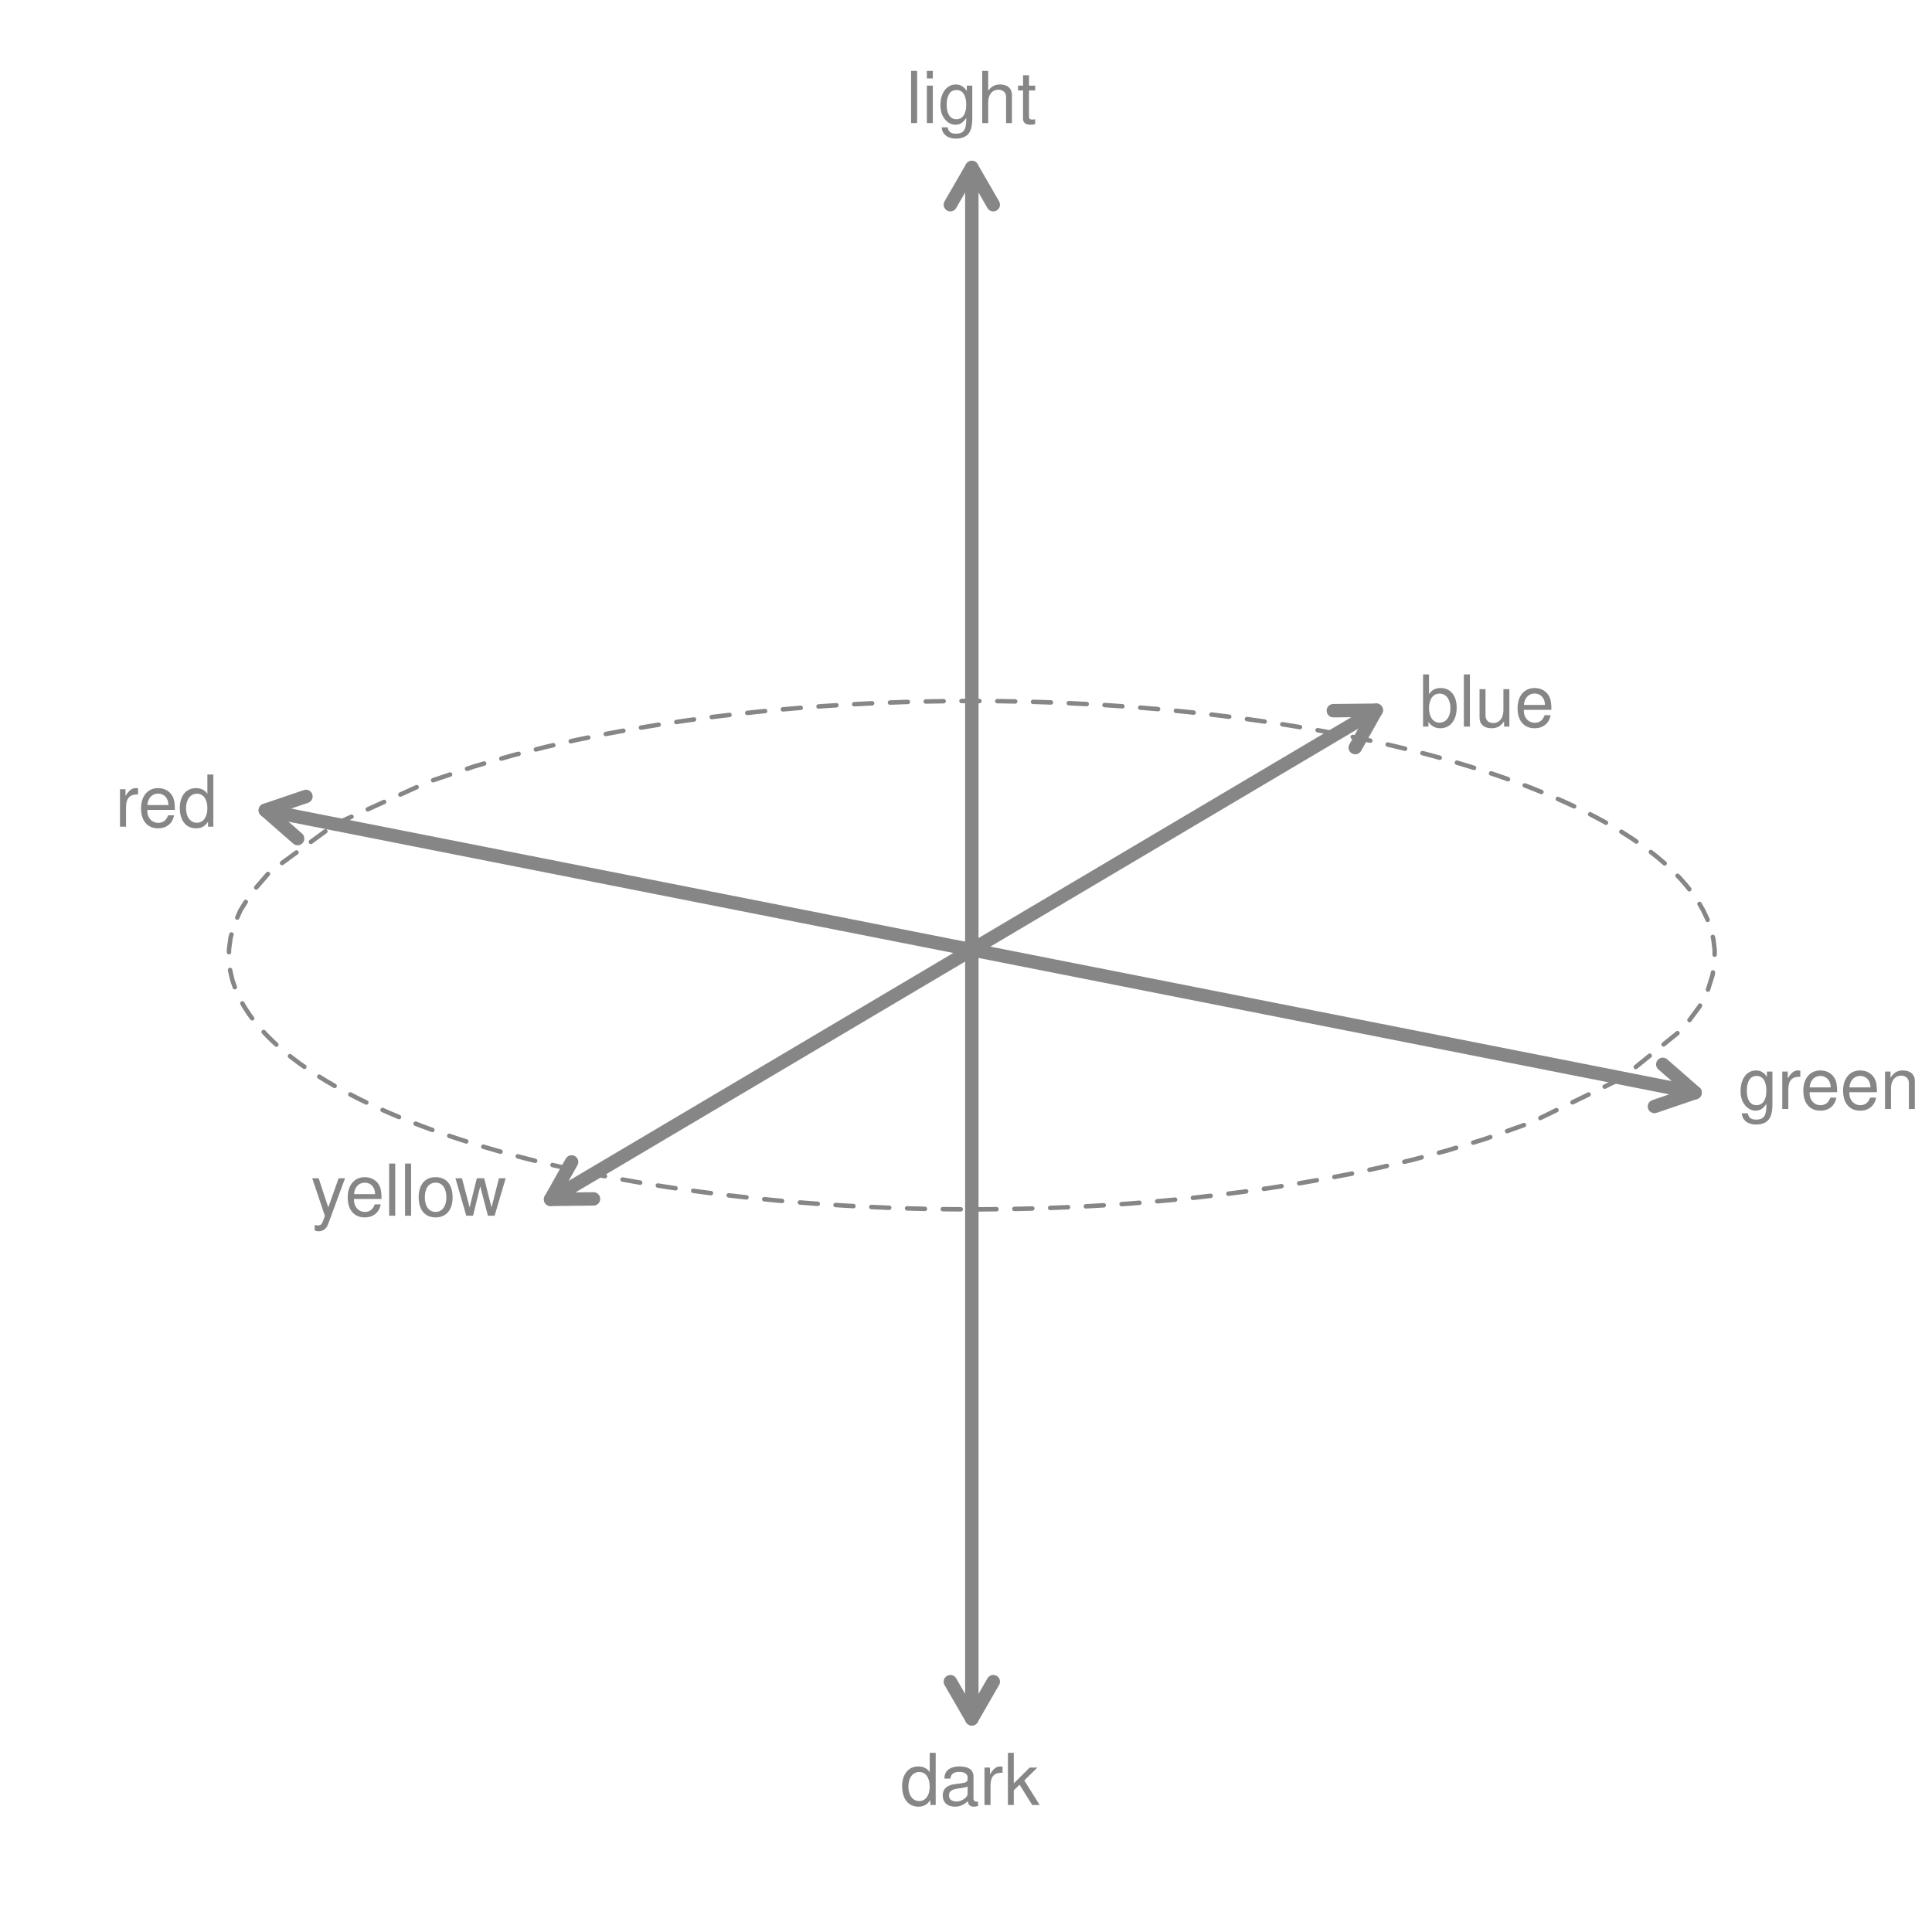
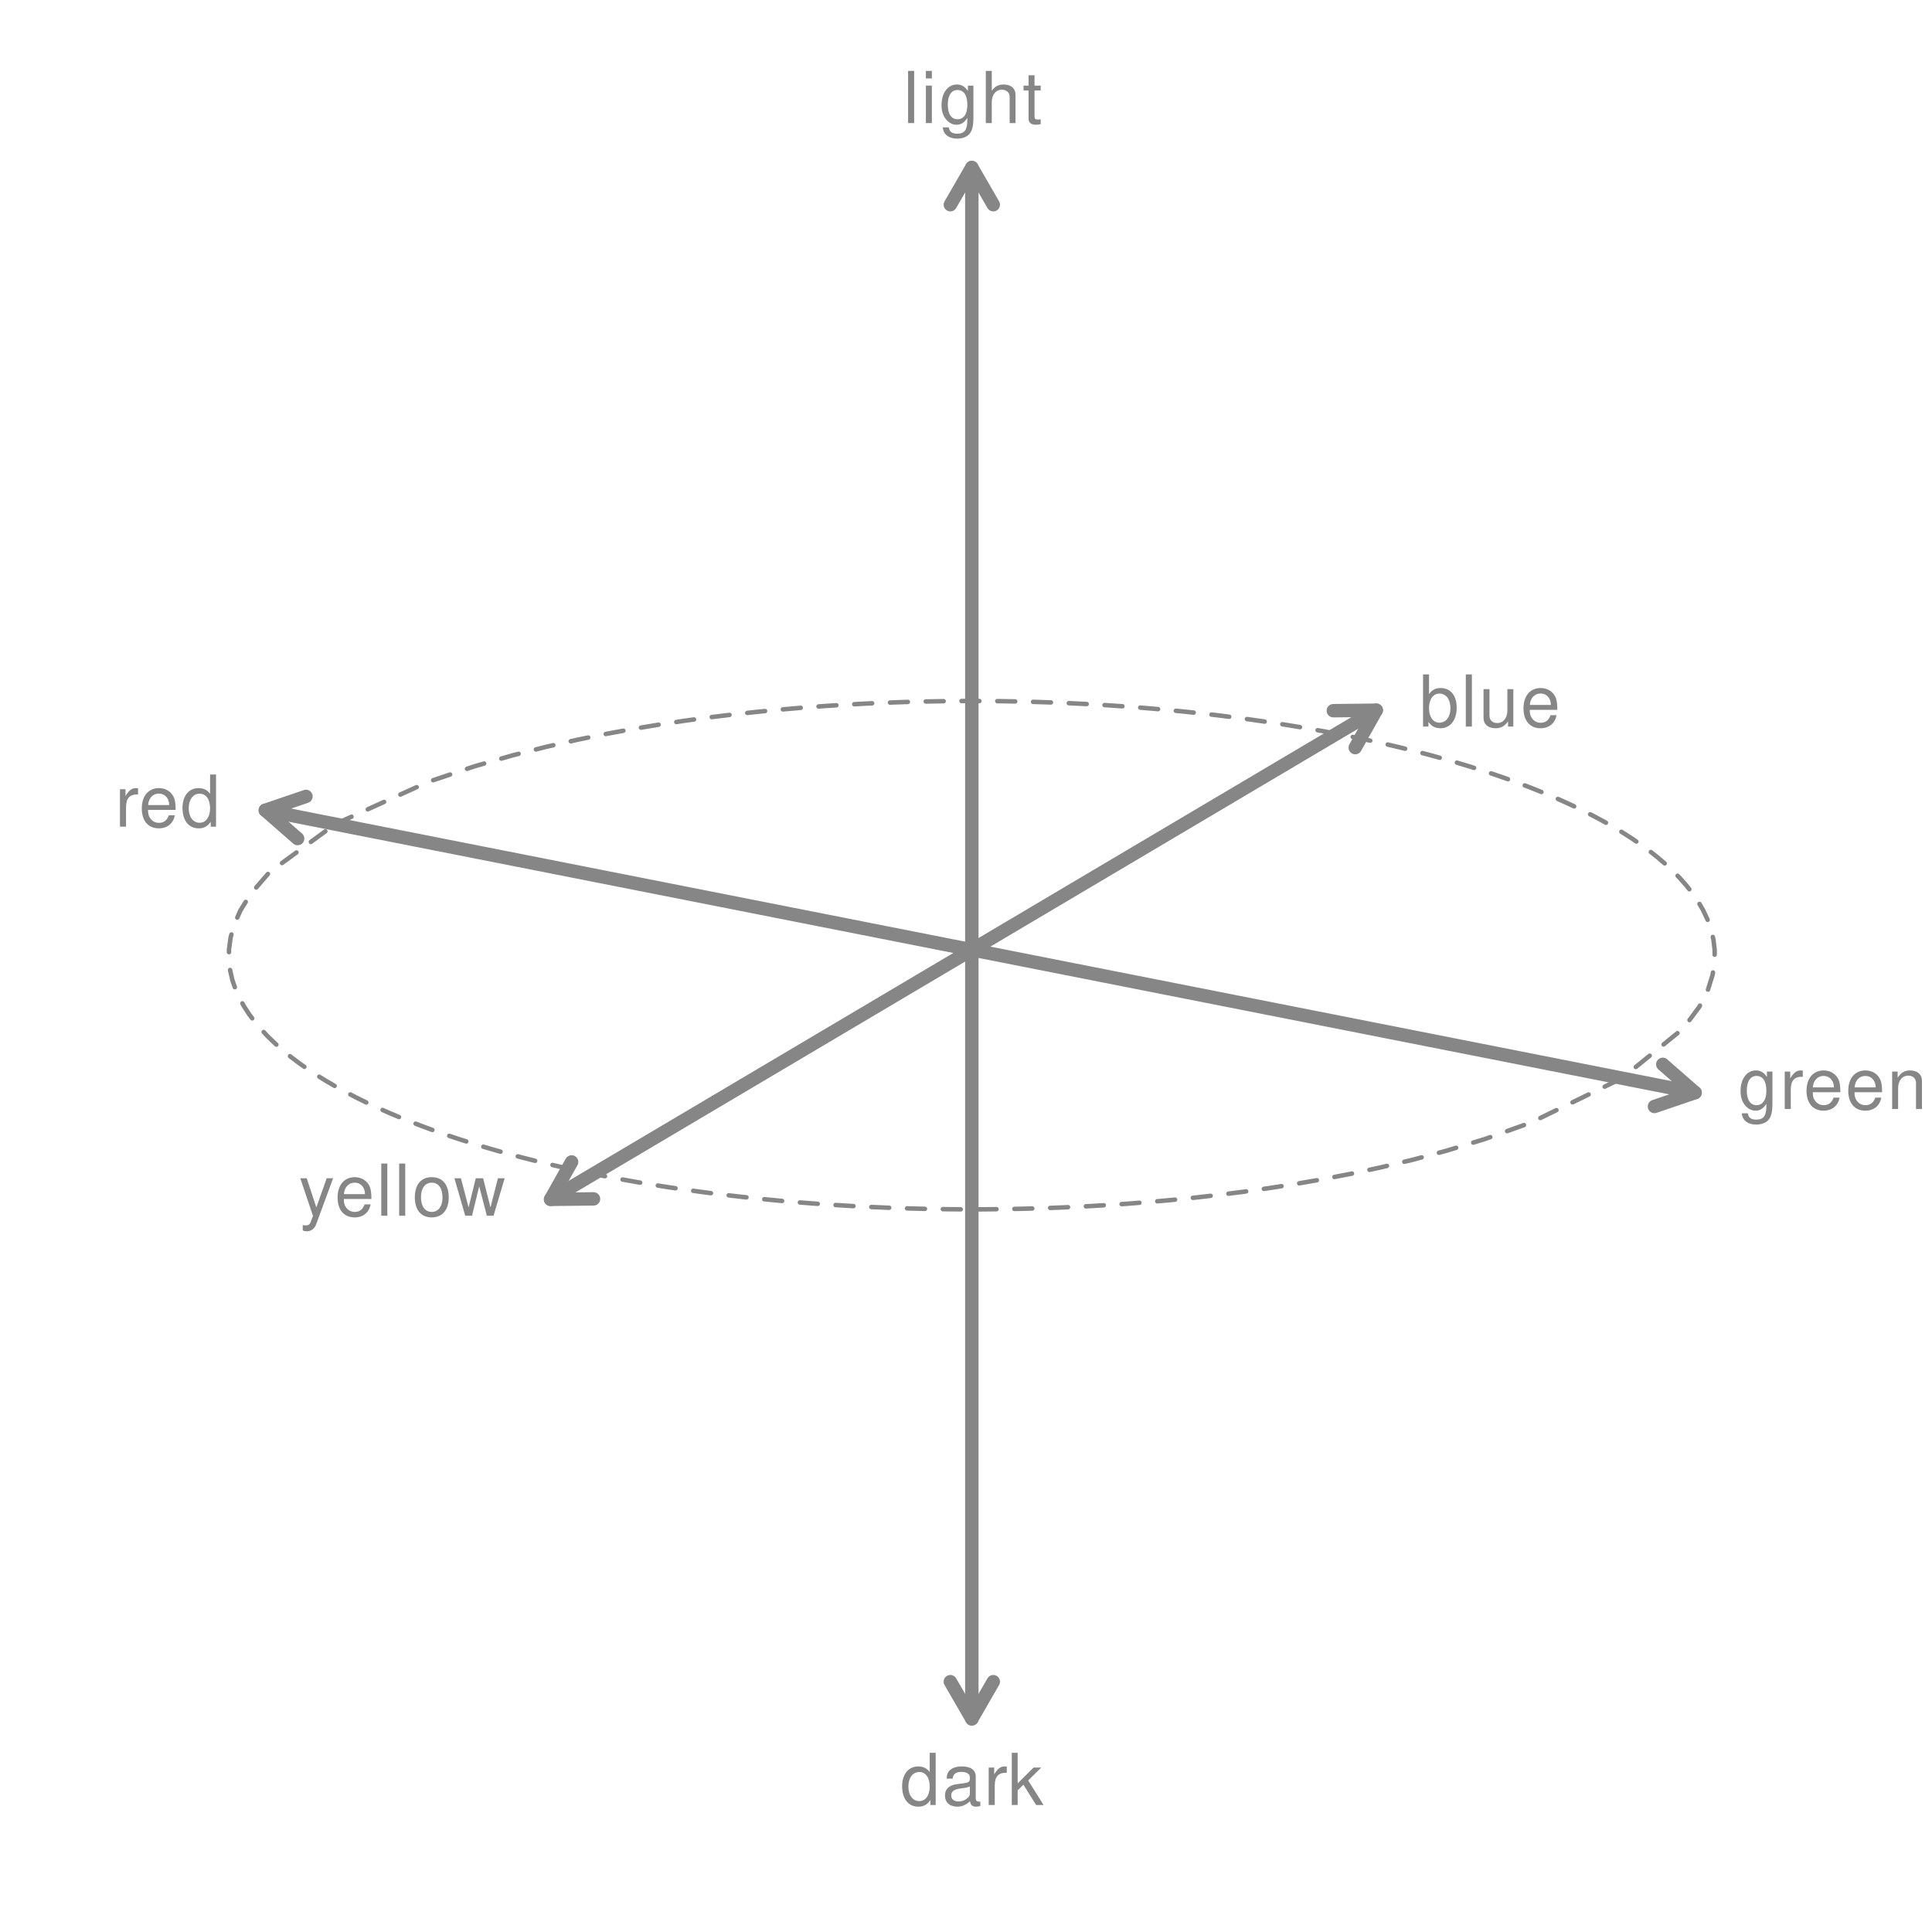
<svg xmlns="http://www.w3.org/2000/svg" xmlns:xlink="http://www.w3.org/1999/xlink" width="324pt" height="324pt" viewBox="0 0 324 324" version="1.1">
  <defs>
    <g>
      <symbol overflow="visible" id="glyph0-0">
        <path style="stroke:none;" d="" />
      </symbol>
      <symbol overflow="visible" id="glyph0-1">
        <path style="stroke:none;" d="M 4.844 -6.281 L 4.844 -5.375 C 4.344 -6.125 3.797 -6.469 3 -6.469 C 1.469 -6.469 0.422 -5.047 0.422 -3.031 C 0.422 -1.984 0.672 -1.219 1.219 -0.578 C 1.688 -0.031 2.281 0.281 2.922 0.281 C 3.688 0.281 4.219 -0.062 4.75 -0.859 L 4.75 -0.531 C 4.75 1.156 4.281 1.781 3.031 1.781 C 2.188 1.781 1.734 1.438 1.641 0.719 L 0.625 0.719 C 0.719 1.891 1.641 2.609 3.016 2.609 C 3.938 2.609 4.703 2.312 5.109 1.812 C 5.594 1.219 5.766 0.438 5.766 -1.031 L 5.766 -6.281 Z M 3.094 -5.547 C 4.156 -5.547 4.75 -4.656 4.75 -3.062 C 4.75 -1.531 4.141 -0.641 3.094 -0.641 C 2.062 -0.641 1.469 -1.547 1.469 -3.094 C 1.469 -4.625 2.062 -5.547 3.094 -5.547 Z M 3.094 -5.547 " />
      </symbol>
      <symbol overflow="visible" id="glyph0-2">
        <path style="stroke:none;" d="M 0.828 -6.281 L 0.828 0 L 1.844 0 L 1.844 -3.266 C 1.844 -4.781 2.469 -5.453 3.859 -5.406 L 3.859 -6.438 C 3.688 -6.453 3.594 -6.469 3.469 -6.469 C 2.812 -6.469 2.328 -6.078 1.75 -5.141 L 1.75 -6.281 Z M 0.828 -6.281 " />
      </symbol>
      <symbol overflow="visible" id="glyph0-3">
        <path style="stroke:none;" d="M 6.156 -2.812 C 6.156 -3.766 6.078 -4.344 5.906 -4.812 C 5.5 -5.844 4.531 -6.469 3.359 -6.469 C 1.609 -6.469 0.484 -5.141 0.484 -3.062 C 0.484 -0.984 1.562 0.281 3.344 0.281 C 4.781 0.281 5.766 -0.547 6.031 -1.906 L 5.016 -1.906 C 4.734 -1.078 4.172 -0.641 3.375 -0.641 C 2.734 -0.641 2.203 -0.938 1.859 -1.469 C 1.625 -1.828 1.531 -2.188 1.531 -2.812 Z M 1.547 -3.625 C 1.625 -4.781 2.344 -5.547 3.344 -5.547 C 4.375 -5.547 5.078 -4.75 5.078 -3.625 Z M 1.547 -3.625 " />
      </symbol>
      <symbol overflow="visible" id="glyph0-4">
        <path style="stroke:none;" d="M 0.844 -6.281 L 0.844 0 L 1.844 0 L 1.844 -3.469 C 1.844 -4.75 2.516 -5.594 3.547 -5.594 C 4.344 -5.594 4.844 -5.109 4.844 -4.359 L 4.844 0 L 5.844 0 L 5.844 -4.75 C 5.844 -5.797 5.062 -6.469 3.859 -6.469 C 2.922 -6.469 2.312 -6.109 1.766 -5.234 L 1.766 -6.281 Z M 0.844 -6.281 " />
      </symbol>
      <symbol overflow="visible" id="glyph0-5">
        <path style="stroke:none;" d="M 5.938 -8.75 L 4.938 -8.75 L 4.938 -5.5 C 4.531 -6.125 3.859 -6.469 3.016 -6.469 C 1.375 -6.469 0.312 -5.156 0.312 -3.156 C 0.312 -1.031 1.344 0.281 3.047 0.281 C 3.906 0.281 4.516 -0.047 5.047 -0.828 L 5.047 0 L 5.938 0 Z M 3.188 -5.531 C 4.266 -5.531 4.938 -4.578 4.938 -3.078 C 4.938 -1.625 4.25 -0.656 3.188 -0.656 C 2.094 -0.656 1.359 -1.625 1.359 -3.094 C 1.359 -4.562 2.094 -5.531 3.188 -5.531 Z M 3.188 -5.531 " />
      </symbol>
      <symbol overflow="visible" id="glyph0-6">
        <path style="stroke:none;" d="M 0.641 -8.75 L 0.641 0 L 1.547 0 L 1.547 -0.797 C 2.031 -0.078 2.656 0.281 3.547 0.281 C 5.203 0.281 6.281 -1.078 6.281 -3.172 C 6.281 -5.203 5.25 -6.469 3.594 -6.469 C 2.719 -6.469 2.109 -6.141 1.641 -5.438 L 1.641 -8.75 Z M 3.391 -5.531 C 4.516 -5.531 5.234 -4.562 5.234 -3.062 C 5.234 -1.625 4.484 -0.656 3.391 -0.656 C 2.328 -0.656 1.641 -1.625 1.641 -3.094 C 1.641 -4.578 2.328 -5.531 3.391 -5.531 Z M 3.391 -5.531 " />
      </symbol>
      <symbol overflow="visible" id="glyph0-7">
        <path style="stroke:none;" d="M 1.828 -8.75 L 0.812 -8.75 L 0.812 0 L 1.828 0 Z M 1.828 -8.75 " />
      </symbol>
      <symbol overflow="visible" id="glyph0-8">
        <path style="stroke:none;" d="M 5.781 0 L 5.781 -6.281 L 4.781 -6.281 L 4.781 -2.719 C 4.781 -1.438 4.109 -0.594 3.078 -0.594 C 2.281 -0.594 1.781 -1.078 1.781 -1.844 L 1.781 -6.281 L 0.781 -6.281 L 0.781 -1.438 C 0.781 -0.391 1.562 0.281 2.781 0.281 C 3.703 0.281 4.297 -0.047 4.891 -0.875 L 4.891 0 Z M 5.781 0 " />
      </symbol>
      <symbol overflow="visible" id="glyph0-9">
        <path style="stroke:none;" d="M 4.656 -6.281 L 2.922 -1.391 L 1.312 -6.281 L 0.234 -6.281 L 2.359 0.031 L 1.984 1.016 C 1.812 1.469 1.594 1.625 1.172 1.625 C 1.016 1.625 0.859 1.609 0.641 1.562 L 0.641 2.453 C 0.859 2.562 1.062 2.609 1.312 2.609 C 1.641 2.609 1.984 2.516 2.25 2.312 C 2.562 2.094 2.75 1.828 2.938 1.312 L 5.734 -6.281 Z M 4.656 -6.281 " />
      </symbol>
      <symbol overflow="visible" id="glyph0-10">
        <path style="stroke:none;" d="M 3.266 -6.469 C 1.484 -6.469 0.438 -5.203 0.438 -3.094 C 0.438 -0.969 1.484 0.281 3.281 0.281 C 5.047 0.281 6.125 -0.984 6.125 -3.047 C 6.125 -5.234 5.094 -6.469 3.266 -6.469 Z M 3.281 -5.547 C 4.406 -5.547 5.078 -4.625 5.078 -3.062 C 5.078 -1.578 4.375 -0.641 3.281 -0.641 C 2.156 -0.641 1.469 -1.578 1.469 -3.094 C 1.469 -4.625 2.156 -5.547 3.281 -5.547 Z M 3.281 -5.547 " />
      </symbol>
      <symbol overflow="visible" id="glyph0-11">
        <path style="stroke:none;" d="M 6.641 0 L 8.5 -6.281 L 7.375 -6.281 L 6.125 -1.391 L 4.891 -6.281 L 3.656 -6.281 L 2.453 -1.391 L 1.172 -6.281 L 0.078 -6.281 L 1.891 0 L 3.031 0 L 4.234 -4.938 L 5.516 0 Z M 6.641 0 " />
      </symbol>
      <symbol overflow="visible" id="glyph0-12">
        <path style="stroke:none;" d="M 1.797 -6.281 L 0.797 -6.281 L 0.797 0 L 1.797 0 Z M 1.797 -8.75 L 0.797 -8.75 L 0.797 -7.484 L 1.797 -7.484 Z M 1.797 -8.75 " />
      </symbol>
      <symbol overflow="visible" id="glyph0-13">
        <path style="stroke:none;" d="M 0.844 -8.75 L 0.844 0 L 1.844 0 L 1.844 -3.469 C 1.844 -4.75 2.516 -5.594 3.547 -5.594 C 3.875 -5.594 4.188 -5.5 4.422 -5.312 C 4.719 -5.094 4.844 -4.797 4.844 -4.359 L 4.844 0 L 5.828 0 L 5.828 -4.75 C 5.828 -5.812 5.078 -6.469 3.859 -6.469 C 2.969 -6.469 2.422 -6.188 1.844 -5.422 L 1.844 -8.75 Z M 0.844 -8.75 " />
      </symbol>
      <symbol overflow="visible" id="glyph0-14">
        <path style="stroke:none;" d="M 3.047 -6.281 L 2.016 -6.281 L 2.016 -8.016 L 1.016 -8.016 L 1.016 -6.281 L 0.172 -6.281 L 0.172 -5.469 L 1.016 -5.469 L 1.016 -0.719 C 1.016 -0.078 1.453 0.281 2.234 0.281 C 2.5 0.281 2.719 0.25 3.047 0.188 L 3.047 -0.641 C 2.906 -0.609 2.766 -0.594 2.562 -0.594 C 2.141 -0.594 2.016 -0.719 2.016 -1.156 L 2.016 -5.469 L 3.047 -5.469 Z M 3.047 -6.281 " />
      </symbol>
      <symbol overflow="visible" id="glyph0-15">
        <path style="stroke:none;" d="M 6.422 -0.594 C 6.312 -0.562 6.266 -0.562 6.203 -0.562 C 5.859 -0.562 5.656 -0.75 5.656 -1.062 L 5.656 -4.75 C 5.656 -5.875 4.844 -6.469 3.297 -6.469 C 2.375 -6.469 1.641 -6.203 1.219 -5.734 C 0.922 -5.406 0.797 -5.047 0.781 -4.422 L 1.781 -4.422 C 1.875 -5.203 2.328 -5.547 3.266 -5.547 C 4.172 -5.547 4.672 -5.203 4.672 -4.609 L 4.672 -4.344 C 4.656 -3.906 4.438 -3.75 3.625 -3.641 C 2.203 -3.469 1.984 -3.422 1.609 -3.266 C 0.875 -2.953 0.5 -2.406 0.5 -1.578 C 0.5 -0.438 1.297 0.281 2.562 0.281 C 3.359 0.281 4 0 4.703 -0.641 C 4.781 0 5.094 0.281 5.734 0.281 C 5.953 0.281 6.078 0.25 6.422 0.172 Z M 4.672 -1.984 C 4.672 -1.641 4.578 -1.438 4.266 -1.156 C 3.859 -0.797 3.375 -0.594 2.781 -0.594 C 2 -0.594 1.547 -0.969 1.547 -1.609 C 1.547 -2.266 1.984 -2.609 3.062 -2.766 C 4.125 -2.906 4.328 -2.953 4.672 -3.109 Z M 4.672 -1.984 " />
      </symbol>
      <symbol overflow="visible" id="glyph0-16">
        <path style="stroke:none;" d="M 1.688 -8.75 L 0.703 -8.75 L 0.703 0 L 1.688 0 L 1.688 -2.453 L 2.656 -3.406 L 4.781 0 L 6.031 0 L 3.453 -4.109 L 5.641 -6.281 L 4.359 -6.281 L 1.688 -3.625 Z M 1.688 -8.75 " />
      </symbol>
    </g>
  </defs>
  <g id="surface77">
    <rect x="0" y="0" width="324" height="324" style="fill:rgb(100%,100%,100%);fill-opacity:1;stroke:none;" />
    <path style=" stroke:none;fill-rule:nonzero;fill:rgb(100%,100%,100%);fill-opacity:1;" d="M -26.117 306.691 L 215.785 91.117 L 348.875 270.129 L 113.477 -30.984 Z M -26.117 306.691 " />
    <path style="fill:none;stroke-width:2.25;stroke-linecap:round;stroke-linejoin:round;stroke:rgb(52.549%,52.549%,52.549%);stroke-opacity:1;stroke-miterlimit:10;" d="M 284.273 183.234 L 44.492 135.887 " />
    <path style="fill:none;stroke-width:2.25;stroke-linecap:round;stroke-linejoin:round;stroke:rgb(52.549%,52.549%,52.549%);stroke-opacity:1;stroke-miterlimit:10;" d="M 277.457 185.559 L 284.273 183.234 L 278.852 178.496 " />
    <path style="fill:none;stroke-width:2.25;stroke-linecap:round;stroke-linejoin:round;stroke:rgb(52.549%,52.549%,52.549%);stroke-opacity:1;stroke-miterlimit:10;" d="M 51.309 133.562 L 44.492 135.887 L 49.91 140.629 " />
    <path style="fill:none;stroke-width:2.25;stroke-linecap:round;stroke-linejoin:round;stroke:rgb(52.549%,52.549%,52.549%);stroke-opacity:1;stroke-miterlimit:10;" d="M 230.805 119.102 L 92.332 201.133 " />
    <path style="fill:none;stroke-width:2.25;stroke-linecap:round;stroke-linejoin:round;stroke:rgb(52.549%,52.549%,52.549%);stroke-opacity:1;stroke-miterlimit:10;" d="M 227.277 125.375 L 230.805 119.102 L 223.605 119.184 " />
    <path style="fill:none;stroke-width:2.25;stroke-linecap:round;stroke-linejoin:round;stroke:rgb(52.549%,52.549%,52.549%);stroke-opacity:1;stroke-miterlimit:10;" d="M 95.859 194.859 L 92.332 201.133 L 99.531 201.055 " />
    <path style="fill:none;stroke-width:2.25;stroke-linecap:round;stroke-linejoin:round;stroke:rgb(52.549%,52.549%,52.549%);stroke-opacity:1;stroke-miterlimit:10;" d="M 162.977 28.094 L 162.977 288.254 " />
    <path style="fill:none;stroke-width:2.25;stroke-linecap:round;stroke-linejoin:round;stroke:rgb(52.549%,52.549%,52.549%);stroke-opacity:1;stroke-miterlimit:10;" d="M 166.574 34.328 L 162.977 28.094 L 159.375 34.328 " />
    <path style="fill:none;stroke-width:2.25;stroke-linecap:round;stroke-linejoin:round;stroke:rgb(52.549%,52.549%,52.549%);stroke-opacity:1;stroke-miterlimit:10;" d="M 159.375 282.02 L 162.977 288.254 L 166.574 282.02 " />
    <path style="fill:none;stroke-width:0.75;stroke-linecap:round;stroke-linejoin:round;stroke:rgb(52.549%,52.549%,52.549%);stroke-opacity:1;stroke-dasharray:3,3;stroke-miterlimit:10;" d="M 56.215 138.203 L 71.836 131.117 L 79.539 128.523 L 85.91 126.688 L 91.578 125.25 L 96.789 124.066 L 101.668 123.074 L 106.297 122.223 L 110.719 121.488 L 114.973 120.848 L 119.078 120.289 L 123.062 119.805 L 126.934 119.379 L 130.707 119.012 L 134.391 118.695 L 137.996 118.422 L 141.523 118.195 L 144.984 118.004 L 148.379 117.852 L 151.719 117.73 L 155 117.645 L 158.227 117.59 L 161.406 117.562 L 164.535 117.562 L 167.621 117.586 L 170.664 117.637 L 173.664 117.715 L 176.621 117.812 L 179.543 117.938 L 182.43 118.078 L 185.277 118.246 L 188.09 118.434 L 190.867 118.641 L 193.613 118.867 L 196.324 119.113 L 199.004 119.379 L 201.652 119.664 L 204.27 119.965 L 206.859 120.289 L 209.414 120.629 L 211.945 120.988 L 214.441 121.363 L 216.91 121.758 L 219.352 122.168 L 221.762 122.598 L 224.145 123.047 L 226.5 123.512 L 228.824 123.996 L 231.121 124.496 L 233.391 125.016 L 235.629 125.555 L 237.84 126.109 L 240.023 126.684 L 242.176 127.277 L 244.297 127.887 L 246.391 128.52 L 248.453 129.168 L 250.48 129.836 L 252.48 130.527 L 254.449 131.238 L 256.383 131.973 L 258.281 132.727 L 260.148 133.5 L 261.977 134.301 L 263.77 135.121 L 265.523 135.969 L 267.238 136.844 L 268.914 137.742 L 270.547 138.668 L 272.133 139.625 L 273.672 140.613 L 275.16 141.633 L 276.598 142.684 L 277.977 143.773 L 279.297 144.902 L 280.551 146.07 L 281.738 147.285 L 282.848 148.547 L 283.875 149.863 L 284.809 151.238 L 285.637 152.684 L 286.348 154.199 L 286.922 155.805 L 287.336 157.512 L 287.555 159.34 L 287.535 161.316 L 287.203 163.496 L 286.438 165.941 L 285.004 168.809 L 282.297 172.465 L 272.016 180.816 L 56.215 138.203 L 45.191 146.273 L 42.09 149.848 L 40.324 152.668 L 39.266 155.09 L 38.668 157.254 L 38.402 159.23 L 38.398 161.059 L 38.602 162.773 L 38.98 164.395 L 39.508 165.93 L 40.164 167.391 L 40.938 168.793 L 41.812 170.137 L 42.785 171.426 L 43.84 172.672 L 44.973 173.875 L 46.18 175.035 L 47.453 176.16 L 48.793 177.25 L 50.195 178.309 L 51.652 179.332 L 53.164 180.328 L 54.727 181.297 L 56.34 182.234 L 58 183.148 L 59.707 184.039 L 61.461 184.902 L 63.254 185.742 L 65.094 186.562 L 66.969 187.355 L 68.887 188.129 L 70.844 188.883 L 72.84 189.617 L 74.871 190.328 L 76.938 191.02 L 79.043 191.688 L 81.18 192.34 L 83.355 192.973 L 85.562 193.586 L 87.809 194.18 L 90.086 194.758 L 92.395 195.312 L 94.738 195.852 L 97.117 196.371 L 99.527 196.871 L 101.969 197.352 L 104.445 197.816 L 106.957 198.262 L 109.5 198.688 L 112.074 199.094 L 114.684 199.48 L 117.328 199.848 L 120.004 200.195 L 122.715 200.523 L 125.461 200.832 L 128.242 201.121 L 131.059 201.391 L 133.914 201.637 L 136.801 201.859 L 139.73 202.062 L 142.695 202.242 L 145.699 202.398 L 148.742 202.531 L 151.828 202.641 L 154.957 202.723 L 158.129 202.777 L 161.348 202.809 L 164.613 202.809 L 167.93 202.777 L 171.297 202.715 L 174.719 202.621 L 178.195 202.492 L 181.734 202.324 L 185.34 202.117 L 189.012 201.871 L 192.758 201.574 L 196.586 201.23 L 200.504 200.832 L 204.516 200.371 L 208.637 199.848 L 212.883 199.242 L 217.266 198.551 L 221.816 197.758 L 226.566 196.844 L 231.559 195.773 L 236.867 194.508 L 242.617 192.969 L 249.035 191.012 L 256.734 188.262 L 272.016 180.816 " />
    <g style="fill:rgb(52.549%,52.549%,52.549%);fill-opacity:1;">
      <use xlink:href="#glyph0-1" x="291.473" y="185.982" />
-       <use xlink:href="#glyph0-2" x="298.06" y="185.982" />
-       <use xlink:href="#glyph0-3" x="301.935" y="185.982" />
-       <use xlink:href="#glyph0-3" x="308.606" y="185.982" />
-       <use xlink:href="#glyph0-4" x="315.278" y="185.982" />
+       <use xlink:href="#glyph0-2" x="298.473" y="185.982" />
+       <use xlink:href="#glyph0-3" x="302.473" y="185.982" />
+       <use xlink:href="#glyph0-3" x="309.473" y="185.982" />
+       <use xlink:href="#glyph0-4" x="316.473" y="185.982" />
    </g>
    <g style="fill:rgb(52.549%,52.549%,52.549%);fill-opacity:1;">
      <use xlink:href="#glyph0-2" x="19.293" y="138.635" />
-       <use xlink:href="#glyph0-3" x="23.168" y="138.635" />
-       <use xlink:href="#glyph0-5" x="29.84" y="138.635" />
+       <use xlink:href="#glyph0-3" x="23.293" y="138.635" />
+       <use xlink:href="#glyph0-5" x="30.293" y="138.635" />
    </g>
    <g style="fill:rgb(52.549%,52.549%,52.549%);fill-opacity:1;">
      <use xlink:href="#glyph0-6" x="238.008" y="121.85" />
-       <use xlink:href="#glyph0-7" x="244.68" y="121.85" />
-       <use xlink:href="#glyph0-8" x="247.343" y="121.85" />
-       <use xlink:href="#glyph0-3" x="254.015" y="121.85" />
+       <use xlink:href="#glyph0-7" x="245.008" y="121.85" />
+       <use xlink:href="#glyph0-8" x="248.008" y="121.85" />
+       <use xlink:href="#glyph0-3" x="255.008" y="121.85" />
    </g>
    <g style="fill:rgb(52.549%,52.549%,52.549%);fill-opacity:1;">
-       <use xlink:href="#glyph0-9" x="52.129" y="203.881" />
-       <use xlink:href="#glyph0-3" x="57.827" y="203.881" />
-       <use xlink:href="#glyph0-7" x="64.45" y="203.881" />
-       <use xlink:href="#glyph0-7" x="67.113" y="203.881" />
-       <use xlink:href="#glyph0-10" x="69.776" y="203.881" />
-       <use xlink:href="#glyph0-11" x="76.304" y="203.881" />
+       <use xlink:href="#glyph0-9" x="50.129" y="203.881" />
+       <use xlink:href="#glyph0-3" x="56.129" y="203.881" />
+       <use xlink:href="#glyph0-7" x="63.129" y="203.881" />
+       <use xlink:href="#glyph0-7" x="66.129" y="203.881" />
+       <use xlink:href="#glyph0-10" x="69.129" y="203.881" />
+       <use xlink:href="#glyph0-11" x="76.129" y="203.881" />
    </g>
    <g style="fill:rgb(52.549%,52.549%,52.549%);fill-opacity:1;">
-       <use xlink:href="#glyph0-7" x="151.977" y="20.639" />
-       <use xlink:href="#glyph0-12" x="154.64" y="20.639" />
-       <use xlink:href="#glyph0-1" x="157.29" y="20.639" />
-       <use xlink:href="#glyph0-13" x="163.877" y="20.639" />
-       <use xlink:href="#glyph0-14" x="170.549" y="20.639" />
+       <use xlink:href="#glyph0-7" x="151.477" y="20.639" />
+       <use xlink:href="#glyph0-12" x="154.477" y="20.639" />
+       <use xlink:href="#glyph0-1" x="157.477" y="20.639" />
+       <use xlink:href="#glyph0-13" x="164.477" y="20.639" />
+       <use xlink:href="#glyph0-14" x="171.477" y="20.639" />
    </g>
    <g style="fill:rgb(52.549%,52.549%,52.549%);fill-opacity:1;">
      <use xlink:href="#glyph0-5" x="150.977" y="302.701" />
-       <use xlink:href="#glyph0-15" x="157.6" y="302.701" />
-       <use xlink:href="#glyph0-2" x="164.271" y="302.701" />
-       <use xlink:href="#glyph0-16" x="168.326" y="302.701" />
+       <use xlink:href="#glyph0-15" x="157.977" y="302.701" />
+       <use xlink:href="#glyph0-2" x="164.977" y="302.701" />
+       <use xlink:href="#glyph0-16" x="168.977" y="302.701" />
    </g>
  </g>
</svg>
